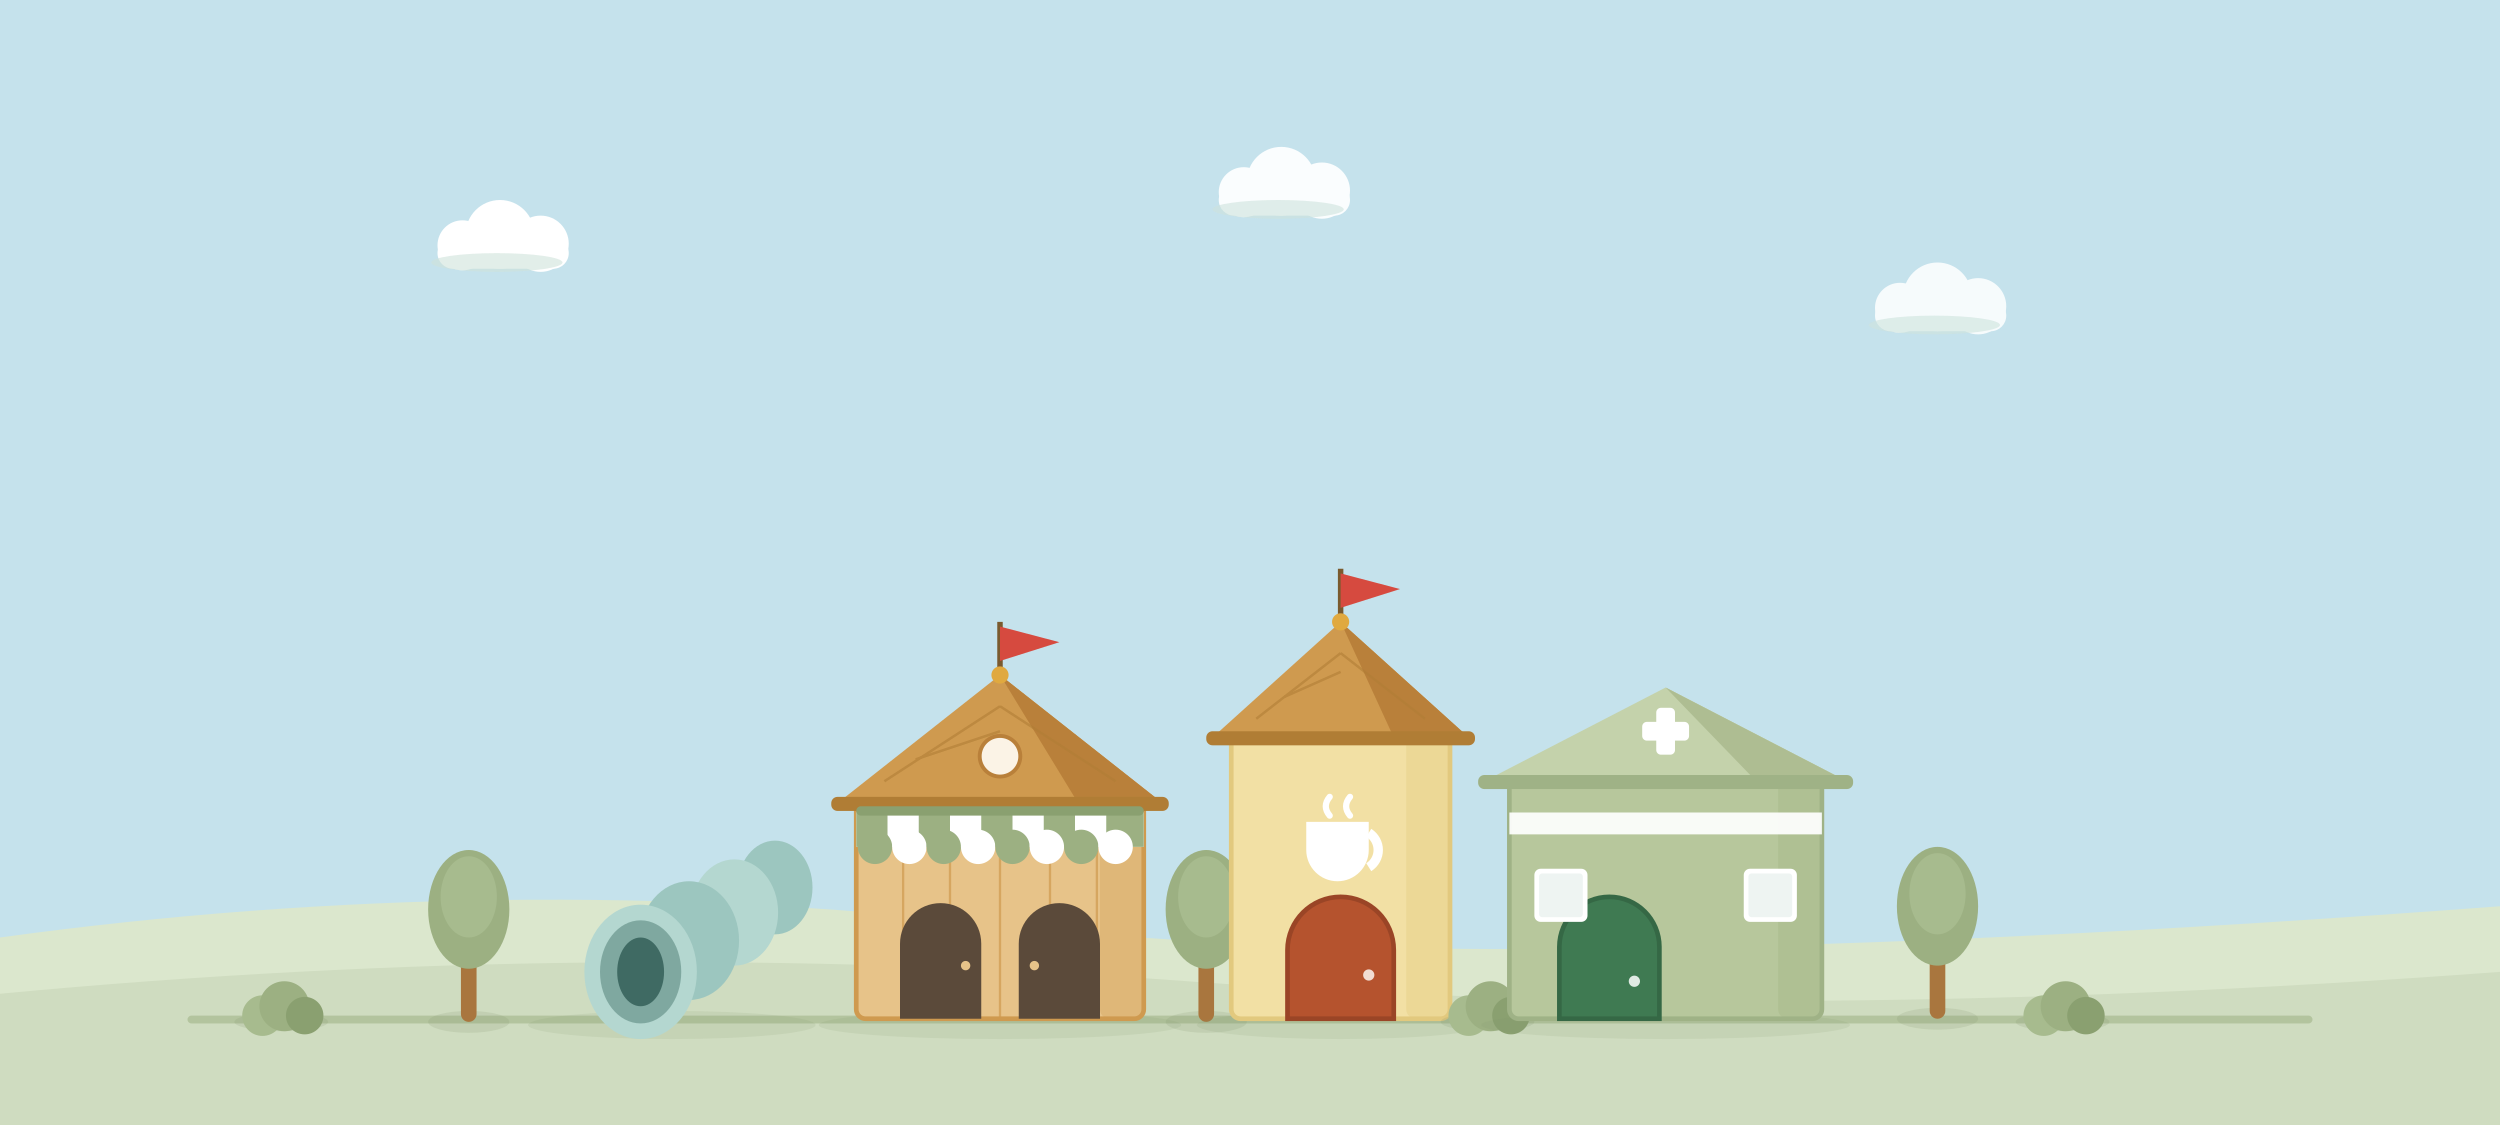
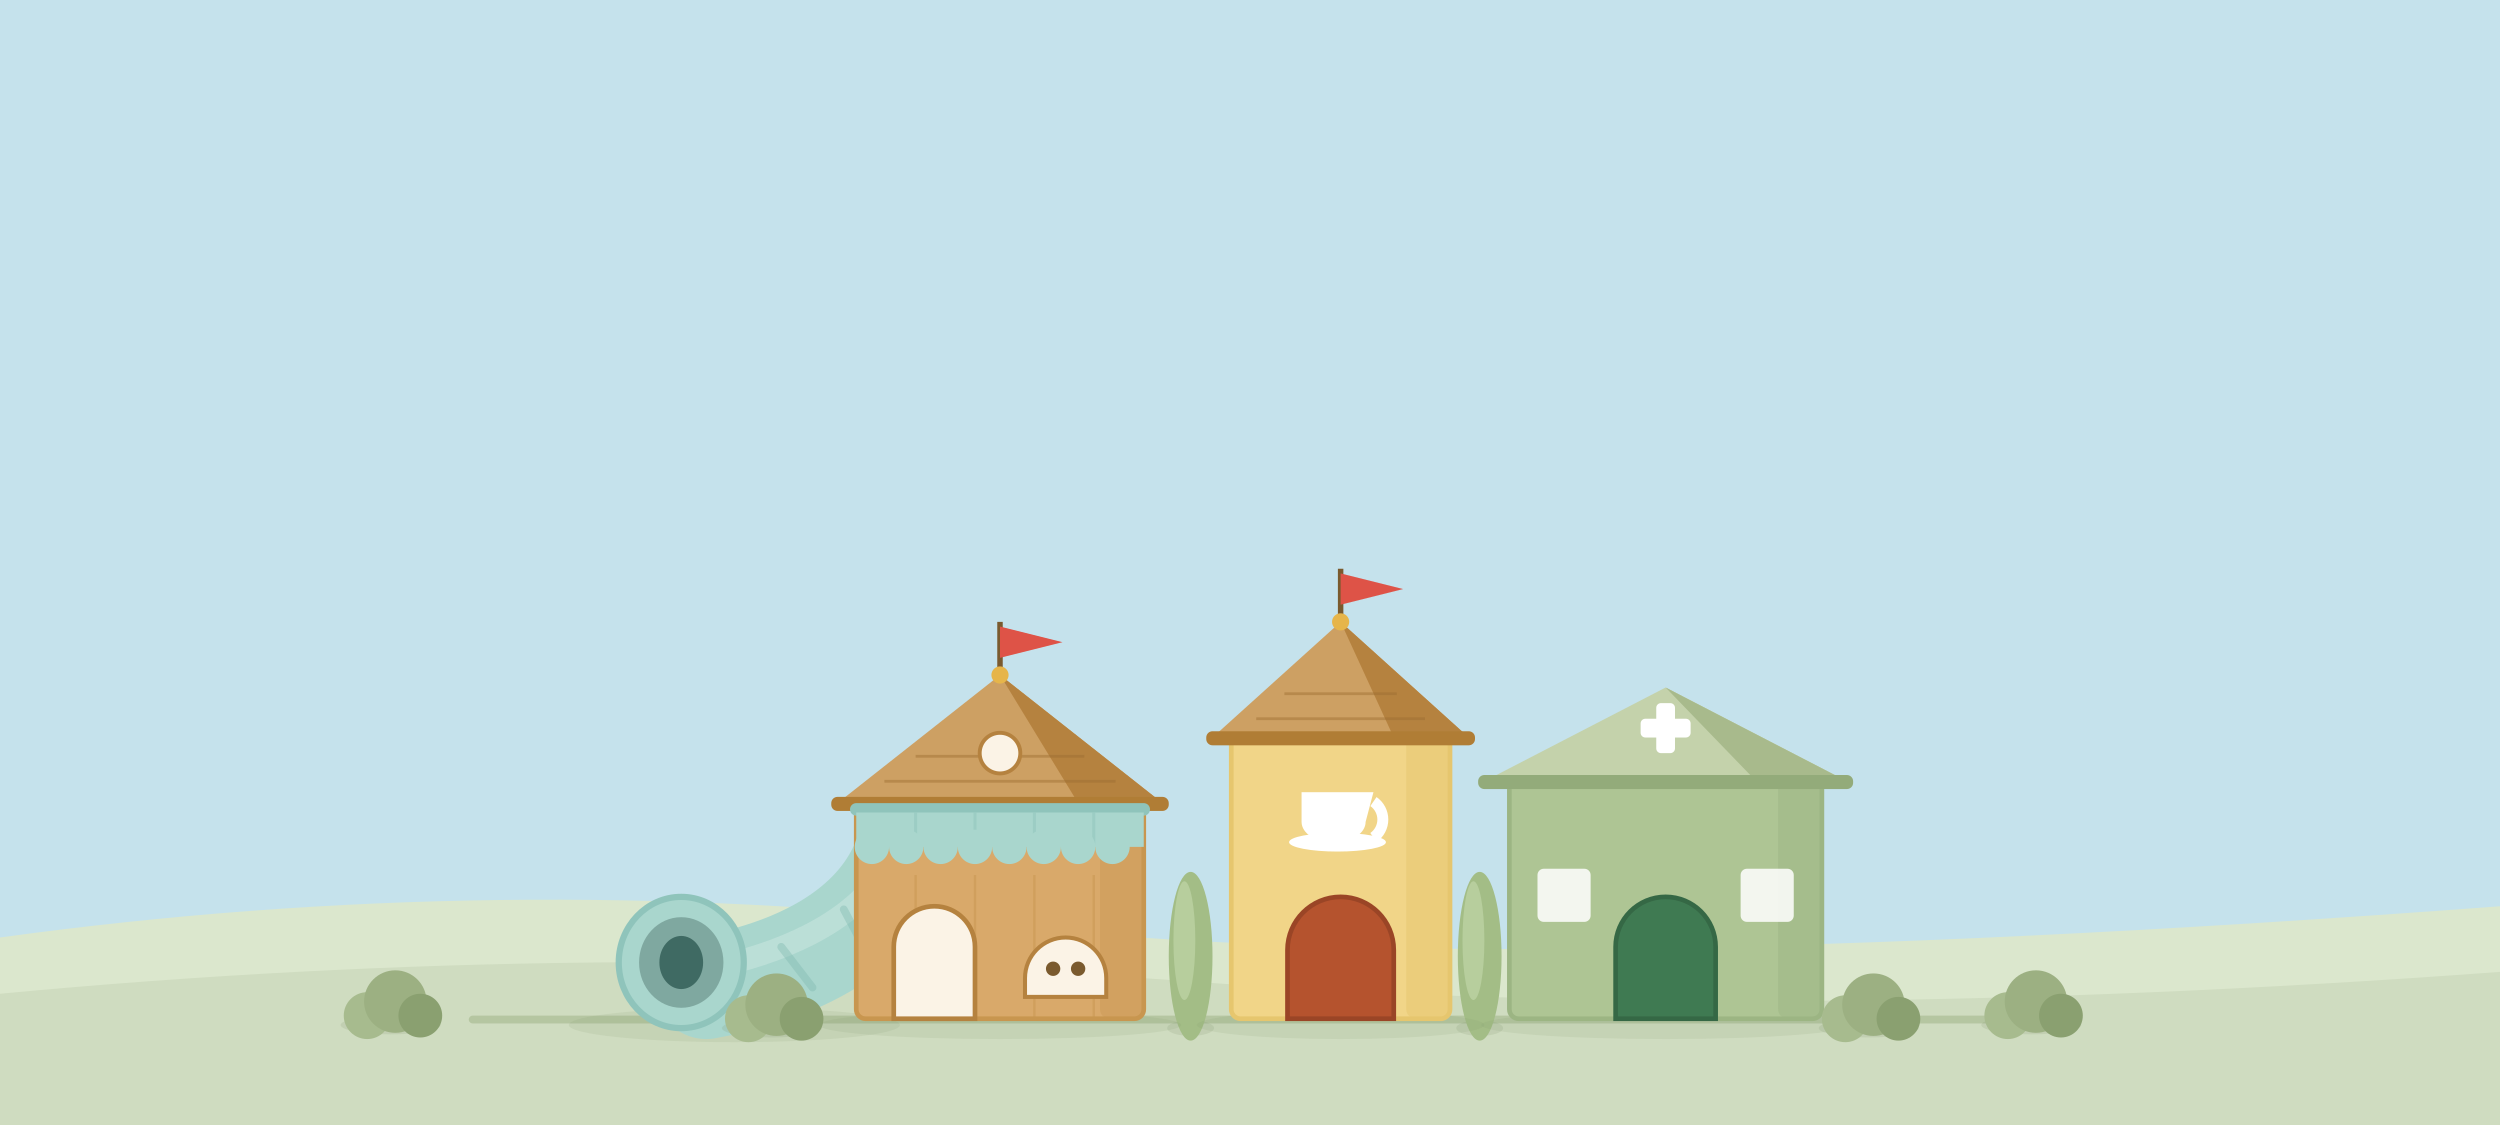
- <svg xmlns="http://www.w3.org/2000/svg" viewBox="0 0 1600 720" role="img" aria-label="An illustrated little town — a play tunnel, market with awning, café tower and clinic, with trees and drifting clouds.">
+ <svg xmlns="http://www.w3.org/2000/svg" viewBox="0 0 1600 720" role="img" aria-label="An illustrated little town — a teal play slide, a market with an awning, a café tower and a clinic, with trees under a blue sky.">
  <defs>
-     <g id="ltree">
-       <ellipse cx="0" cy="2" rx="26" ry="7" fill="#7a8f63" opacity="0.16" />
-       <rect x="-5" y="-46" width="10" height="48" rx="5" fill="#a9763e" />
-       <ellipse cx="0" cy="-70" rx="26" ry="38" fill="#9CB082" />
-       <ellipse cx="0" cy="-78" rx="18" ry="26" fill="#a7bb8e" />
+     <g id="slimtree">
+       <ellipse cx="0" cy="6" rx="15" ry="5" fill="#7a8f63" opacity="0.16" />
+       <ellipse cx="0" cy="-40" rx="14" ry="54" fill="#a3bd86" />
+       <ellipse cx="-4" cy="-50" rx="7" ry="38" fill="#b7ce9d" />
    </g>
-     <g id="lbush">
-       <ellipse cx="0" cy="4" rx="30" ry="6" fill="#7a8f63" opacity="0.16" />
-       <circle cx="-12" cy="0" r="13" fill="#a7bb8e" />
-       <circle cx="2" cy="-6" r="16" fill="#9CB082" />
-       <circle cx="15" cy="0" r="12" fill="#8aa070" />
-     </g>
-     <g id="lcloud">
-       <circle cx="0" cy="0" r="22" fill="#fff" />
-       <circle cx="26" cy="6" r="18" fill="#fff" />
-       <circle cx="-24" cy="7" r="16" fill="#fff" />
-       <rect x="-40" y="2" width="84" height="20" rx="10" fill="#fff" />
-       <ellipse cx="-2" cy="18" rx="42" ry="6" fill="#cfe2da" opacity="0.6" />
+     <g id="bush">
+       <ellipse cx="0" cy="6" rx="32" ry="6" fill="#7a8f63" opacity="0.16" />
+       <circle cx="-15" cy="0" r="15" fill="#a7bb8e" />
+       <circle cx="3" cy="-9" r="20" fill="#9CB082" />
+       <circle cx="19" cy="0" r="14" fill="#8aa070" />
    </g>
  </defs>
  <rect width="1600" height="720" fill="#c5e2ec" />
-   <use href="#lcloud" x="320" y="150">
-     <animateTransform attributeName="transform" type="translate" values="0 0;48 0;0 0" dur="22s" repeatCount="indefinite" additive="sum" />
-   </use>
-   <use href="#lcloud" x="820" y="116" opacity="0.92">
-     <animateTransform attributeName="transform" type="translate" values="0 0;40 0;0 0" dur="28s" repeatCount="indefinite" additive="sum" />
-   </use>
-   <use href="#lcloud" x="1240" y="190" opacity="0.85">
-     <animateTransform attributeName="transform" type="translate" values="0 0;34 0;0 0" dur="34s" repeatCount="indefinite" additive="sum" />
-   </use>
  <path d="M0 600 Q320 556 640 592 T1600 580 V720 H0 Z" fill="#dbe7cd" />
  <path d="M0 636 Q380 600 760 628 T1600 622 V720 H0 Z" fill="#cfdcc0" />
-   <rect x="120" y="650" width="1360" height="5" rx="2.5" fill="#9CB082" opacity="0.55" />
-   <use href="#ltree" x="300" y="652" />
-   <use href="#lbush" x="180" y="650" />
+   <rect x="300" y="650" width="1000" height="5" rx="2.5" fill="#9CB082" opacity="0.5" />
+   <use href="#slimtree" x="762" y="652" />
+   <use href="#slimtree" x="947" y="652" />
+   <use href="#bush" x="250" y="650" />
+   <use href="#bush" x="1300" y="650" />
  <g>
-     <ellipse cx="430" cy="656" rx="92" ry="9" fill="#7a8f63" opacity="0.12" />
-     <ellipse cx="496" cy="568" rx="24" ry="30" fill="#9cc6bf" />
-     <ellipse cx="470" cy="584" rx="28" ry="34" fill="#b4d7d0" />
-     <ellipse cx="441" cy="602" rx="32" ry="38" fill="#9cc6bf" />
-     <ellipse cx="410" cy="622" rx="36" ry="43" fill="#b4d7d0" />
-     <ellipse cx="410" cy="622" rx="26" ry="33" fill="#7FA8A0" />
-     <ellipse cx="410" cy="622" rx="15" ry="22" fill="#3f6a63" />
+     <ellipse cx="470" cy="656" rx="106" ry="11" fill="#7a8f63" opacity="0.12" />
+     <path d="M576 556 C 556 598, 508 622, 452 632" fill="none" stroke="#a9d6cd" stroke-width="66" stroke-linecap="round" />
+     <path d="M572 546 C 556 582, 516 604, 470 616" fill="none" stroke="#c2e2db" stroke-width="14" stroke-linecap="round" opacity="0.75" />
+     <g stroke="#7fb8af" stroke-width="5" opacity="0.4" stroke-linecap="round">
+       <line x1="540" y1="582" x2="556" y2="612" />
+       <line x1="500" y1="606" x2="520" y2="632" />
+     </g>
+     <ellipse cx="436" cy="616" rx="40" ry="42" fill="#a9d6cd" />
+     <ellipse cx="436" cy="616" rx="40" ry="42" fill="none" stroke="#8fc4bb" stroke-width="4" />
+     <ellipse cx="436" cy="616" rx="27" ry="29" fill="#7fa8a0" />
+     <ellipse cx="436" cy="616" rx="14" ry="17" fill="#3f6a63" />
  </g>
  <g>
    <ellipse cx="640" cy="656" rx="116" ry="9" fill="#7a8f63" opacity="0.12" />
-     <rect x="548" y="512" width="184" height="140" rx="6" fill="#e7c389" />
-     <g stroke="#cf9a4f" stroke-width="1.5" opacity="0.7">
-       <line x1="578" y1="512" x2="578" y2="652" />
-       <line x1="608" y1="512" x2="608" y2="652" />
-       <line x1="640" y1="512" x2="640" y2="652" />
-       <line x1="672" y1="512" x2="672" y2="652" />
-       <line x1="702" y1="512" x2="702" y2="652" />
+     <rect x="548" y="512" width="184" height="140" rx="6" fill="#d9a96a" />
+     <g stroke="#c8964f" stroke-width="1.6" opacity="0.5">
+       <line x1="586" y1="560" x2="586" y2="652" />
+       <line x1="624" y1="560" x2="624" y2="652" />
+       <line x1="662" y1="560" x2="662" y2="652" />
+       <line x1="700" y1="560" x2="700" y2="652" />
    </g>
-     <rect x="704" y="512" width="28" height="140" rx="6" fill="#d3a45f" opacity="0.4" />
-     <rect x="548" y="512" width="184" height="140" rx="6" fill="none" stroke="#cf9a4f" stroke-width="3" />
-     <polygon points="536,514 640,432 744,514" fill="#cf9a4f" />
-     <polygon points="640,432 744,514 690,514" fill="#b9803a" />
-     <g stroke="#b07d35" stroke-width="1.6" opacity="0.6">
-       <line x1="566" y1="500" x2="640" y2="452" />
-       <line x1="586" y1="486" x2="640" y2="468" />
-       <line x1="714" y1="500" x2="640" y2="452" />
+     <rect x="704" y="512" width="28" height="140" rx="6" fill="#c8964f" opacity="0.4" />
+     <rect x="548" y="512" width="184" height="140" rx="6" fill="none" stroke="#c8964f" stroke-width="3" />
+     <polygon points="536,514 640,432 744,514" fill="#cda063" />
+     <polygon points="640,432 744,514 690,514" fill="#b5823f" />
+     <g stroke="#9c6c30" stroke-width="1.8" opacity="0.45">
+       <line x1="566" y1="500" x2="714" y2="500" />
+       <line x1="586" y1="484" x2="694" y2="484" />
    </g>
    <rect x="532" y="510" width="216" height="9" rx="4" fill="#b07d35" />
-     <circle cx="640" cy="484" r="13" fill="#fbf3e6" stroke="#b9803a" stroke-width="2.5" />
+     <circle cx="640" cy="482" r="13" fill="#fbf3e6" stroke="#b5823f" stroke-width="2.5" />
    <line x1="640" y1="432" x2="640" y2="398" stroke="#7a5a2e" stroke-width="3.5" />
-     <circle cx="640" cy="432" r="5.5" fill="#E0A93F" />
-     <path d="M640 401 L678 411 L640 423 Z" fill="#D64A3F" />
-     <g>
-       <rect x="548" y="520" width="184" height="22" fill="#fff" />
-       <g fill="#9CB082">
-         <rect x="548" y="520" width="20" height="22" />
-         <rect x="588" y="520" width="20" height="22" />
-         <rect x="628" y="520" width="20" height="22" />
-         <rect x="668" y="520" width="20" height="22" />
-         <rect x="708" y="520" width="24" height="22" />
-       </g>
-       <g>
-         <circle cx="560" cy="542" r="11" fill="#9CB082" />
-         <circle cx="582" cy="542" r="11" fill="#fff" />
-         <circle cx="604" cy="542" r="11" fill="#9CB082" />
-         <circle cx="626" cy="542" r="11" fill="#fff" />
-         <circle cx="648" cy="542" r="11" fill="#9CB082" />
-         <circle cx="670" cy="542" r="11" fill="#fff" />
-         <circle cx="692" cy="542" r="11" fill="#9CB082" />
-         <circle cx="714" cy="542" r="11" fill="#fff" />
-       </g>
-       <rect x="548" y="516" width="184" height="6" rx="3" fill="#8aa070" />
+     <circle cx="640" cy="432" r="5.5" fill="#e6b54a" />
+     <path d="M640 401 L680 411 L640 421 Z" fill="#de5347" />
+     <rect x="544" y="514" width="192" height="8" rx="4" fill="#8fc4bb" />
+     <rect x="548" y="520" width="184" height="22" fill="#a9d6cd" />
+     <g stroke="#8fc4bb" stroke-width="2" opacity="0.5">
+       <line x1="586" y1="520" x2="586" y2="542" />
+       <line x1="624" y1="520" x2="624" y2="542" />
+       <line x1="662" y1="520" x2="662" y2="542" />
+       <line x1="700" y1="520" x2="700" y2="542" />
    </g>
-     <path d="M576 652 v-48 a26 26 0 0 1 52 0 v48 Z" fill="#5b4a3a" />
-     <circle cx="618" cy="618" r="3" fill="#e7c389" />
-     <path d="M652 652 v-48 a26 26 0 0 1 52 0 v48 Z" fill="#5b4a3a" />
-     <circle cx="662" cy="618" r="3" fill="#e7c389" />
+     <g fill="#a9d6cd">
+       <circle cx="558" cy="542" r="11" />
+       <circle cx="580" cy="542" r="11" />
+       <circle cx="602" cy="542" r="11" />
+       <circle cx="624" cy="542" r="11" />
+       <circle cx="646" cy="542" r="11" />
+       <circle cx="668" cy="542" r="11" />
+       <circle cx="690" cy="542" r="11" />
+       <circle cx="712" cy="542" r="11" />
+     </g>
+     <path d="M572 652 v-46 a26 26 0 0 1 52 0 v46 Z" fill="#fbf3e6" stroke="#b5823f" stroke-width="3" />
+     <path d="M656 638 v-12 a26 26 0 0 1 52 0 v12 Z" fill="#fbf3e6" stroke="#b5823f" stroke-width="2.6" />
+     <g fill="#7a5a2e">
+       <circle cx="674" cy="620" r="4.6" />
+       <circle cx="690" cy="620" r="4.6" />
+     </g>
  </g>
-   <use href="#ltree" x="772" y="652" />
  <g>
    <ellipse cx="858" cy="656" rx="92" ry="9" fill="#7a8f63" opacity="0.12" />
-     <rect x="788" y="470" width="140" height="182" rx="6" fill="#f2e0a4" />
-     <rect x="900" y="470" width="28" height="182" rx="6" fill="#e6d088" opacity="0.5" />
-     <rect x="788" y="470" width="140" height="182" rx="6" fill="none" stroke="#e2c97e" stroke-width="3" />
-     <polygon points="776,472 858,398 940,472" fill="#cf9a4f" />
-     <polygon points="858,398 940,472 892,472" fill="#b9803a" />
-     <g stroke="#b07d35" stroke-width="1.6" opacity="0.6">
-       <line x1="804" y1="460" x2="858" y2="418" />
-       <line x1="822" y1="446" x2="858" y2="430" />
-       <line x1="912" y1="460" x2="858" y2="418" />
+     <rect x="788" y="470" width="140" height="182" rx="6" fill="#f1d588" />
+     <rect x="900" y="470" width="28" height="182" rx="6" fill="#e6c66e" opacity="0.5" />
+     <rect x="788" y="470" width="140" height="182" rx="6" fill="none" stroke="#e6c66e" stroke-width="3" />
+     <polygon points="776,472 858,398 940,472" fill="#cda063" />
+     <polygon points="858,398 940,472 892,472" fill="#b5823f" />
+     <g stroke="#9c6c30" stroke-width="1.8" opacity="0.45">
+       <line x1="804" y1="460" x2="912" y2="460" />
+       <line x1="822" y1="444" x2="894" y2="444" />
    </g>
    <rect x="772" y="468" width="172" height="9" rx="4" fill="#b07d35" />
    <line x1="858" y1="398" x2="858" y2="364" stroke="#7a5a2e" stroke-width="3.5" />
-     <circle cx="858" cy="398" r="5.5" fill="#E0A93F" />
-     <path d="M858 367 L896 377 L858 389 Z" fill="#D64A3F" />
-     <g transform="translate(858,540)">
-       <path d="M-22 -14 H18 V4 a20 20 0 0 1 -40 0 Z" fill="#fff" />
-       <path d="M18 -7 a13 13 0 0 1 0 22" fill="none" stroke="#fff" stroke-width="6" />
-       <path d="M-7 -30 q-5 6 0 12 M6 -30 q-5 6 0 12" stroke="#fff" stroke-width="4" fill="none" stroke-linecap="round" />
+     <circle cx="858" cy="398" r="5.5" fill="#e6b54a" />
+     <path d="M858 367 L898 377 L858 387 Z" fill="#de5347" />
+     <g transform="translate(858,522)">
+       <path d="M-25 -15 H21 L16 4 a20 13 0 0 1 -41 0 Z" fill="#fff" />
+       <path d="M21 -9 a14 14 0 0 1 0 23" fill="none" stroke="#fff" stroke-width="7" />
+       <ellipse cx="-2" cy="17" rx="31" ry="6" fill="#fff" />
    </g>
-     <path d="M824 652 v-44 a34 34 0 0 1 68 0 v44 Z" fill="#B5532E" />
+     <path d="M824 652 v-44 a34 34 0 0 1 68 0 v44 Z" fill="#b5532e" />
    <path d="M824 652 v-44 a34 34 0 0 1 68 0 v44 Z" fill="none" stroke="#9a4526" stroke-width="3" />
-     <circle cx="876" cy="624" r="3.6" fill="#f1ddd3" />
  </g>
-   <use href="#lbush" x="952" y="650" />
  <g>
    <ellipse cx="1066" cy="656" rx="118" ry="9" fill="#7a8f63" opacity="0.12" />
-     <rect x="966" y="498" width="200" height="154" rx="6" fill="#b7c79c" />
-     <rect x="1138" y="498" width="28" height="154" rx="6" fill="#a7b98a" opacity="0.5" />
-     <rect x="966" y="498" width="200" height="154" rx="6" fill="none" stroke="#9fb286" stroke-width="3" />
+     <rect x="966" y="498" width="200" height="154" rx="6" fill="#aec594" />
+     <rect x="1138" y="498" width="28" height="154" rx="6" fill="#9cb583" opacity="0.5" />
+     <rect x="966" y="498" width="200" height="154" rx="6" fill="none" stroke="#9cb583" stroke-width="3" />
    <polygon points="950,500 1066,440 1182,500" fill="#c4d2ab" />
-     <polygon points="1066,440 1182,500 1124,500" fill="#aebd92" />
-     <rect x="946" y="496" width="240" height="9" rx="4" fill="#9fb286" />
-     <g transform="translate(1066,468)" fill="#fff">
-       <rect x="-6" y="-15" width="12" height="30" rx="3" />
-       <rect x="-15" y="-6" width="30" height="12" rx="3" />
+     <polygon points="1066,440 1182,500 1124,500" fill="#a8ba8c" />
+     <rect x="946" y="496" width="240" height="9" rx="4" fill="#93ab7a" />
+     <g transform="translate(1066,466)" fill="#fff">
+       <rect x="-6" y="-16" width="12" height="32" rx="3" />
+       <rect x="-16" y="-6" width="32" height="12" rx="3" />
    </g>
-     <rect x="966" y="520" width="200" height="14" fill="#fff" opacity="0.92" />
-     <path d="M1030 652 v-46 a32 32 0 0 1 64 0 v46 Z" transform="translate(-32,0)" fill="#3f7a52" />
-     <path d="M998 652 v-46 a32 32 0 0 1 64 0 v46 Z" fill="none" stroke="#356845" stroke-width="3" />
-     <circle cx="1046" cy="628" r="3.6" fill="#dfeae3" />
-     <rect x="982" y="556" width="34" height="34" rx="4" fill="#fff" />
-     <rect x="985" y="559" width="28" height="28" rx="2" fill="#eef4f2" />
-     <rect x="1116" y="556" width="34" height="34" rx="4" fill="#fff" />
-     <rect x="1119" y="559" width="28" height="28" rx="2" fill="#eef4f2" />
+     <path d="M1034 652 v-46 a32 32 0 0 1 64 0 v46 Z" fill="#3f7a52" />
+     <path d="M1034 652 v-46 a32 32 0 0 1 64 0 v46 Z" fill="none" stroke="#356845" stroke-width="3" />
+     <rect x="984" y="556" width="34" height="34" rx="4" fill="#fff" opacity="0.85" />
+     <rect x="1114" y="556" width="34" height="34" rx="4" fill="#fff" opacity="0.85" />
  </g>
-   <use href="#ltree" x="1240" y="650" />
-   <use href="#lbush" x="1320" y="650" />
+   <use href="#bush" x="494" y="652" />
+   <use href="#bush" x="1196" y="652" />
</svg>
